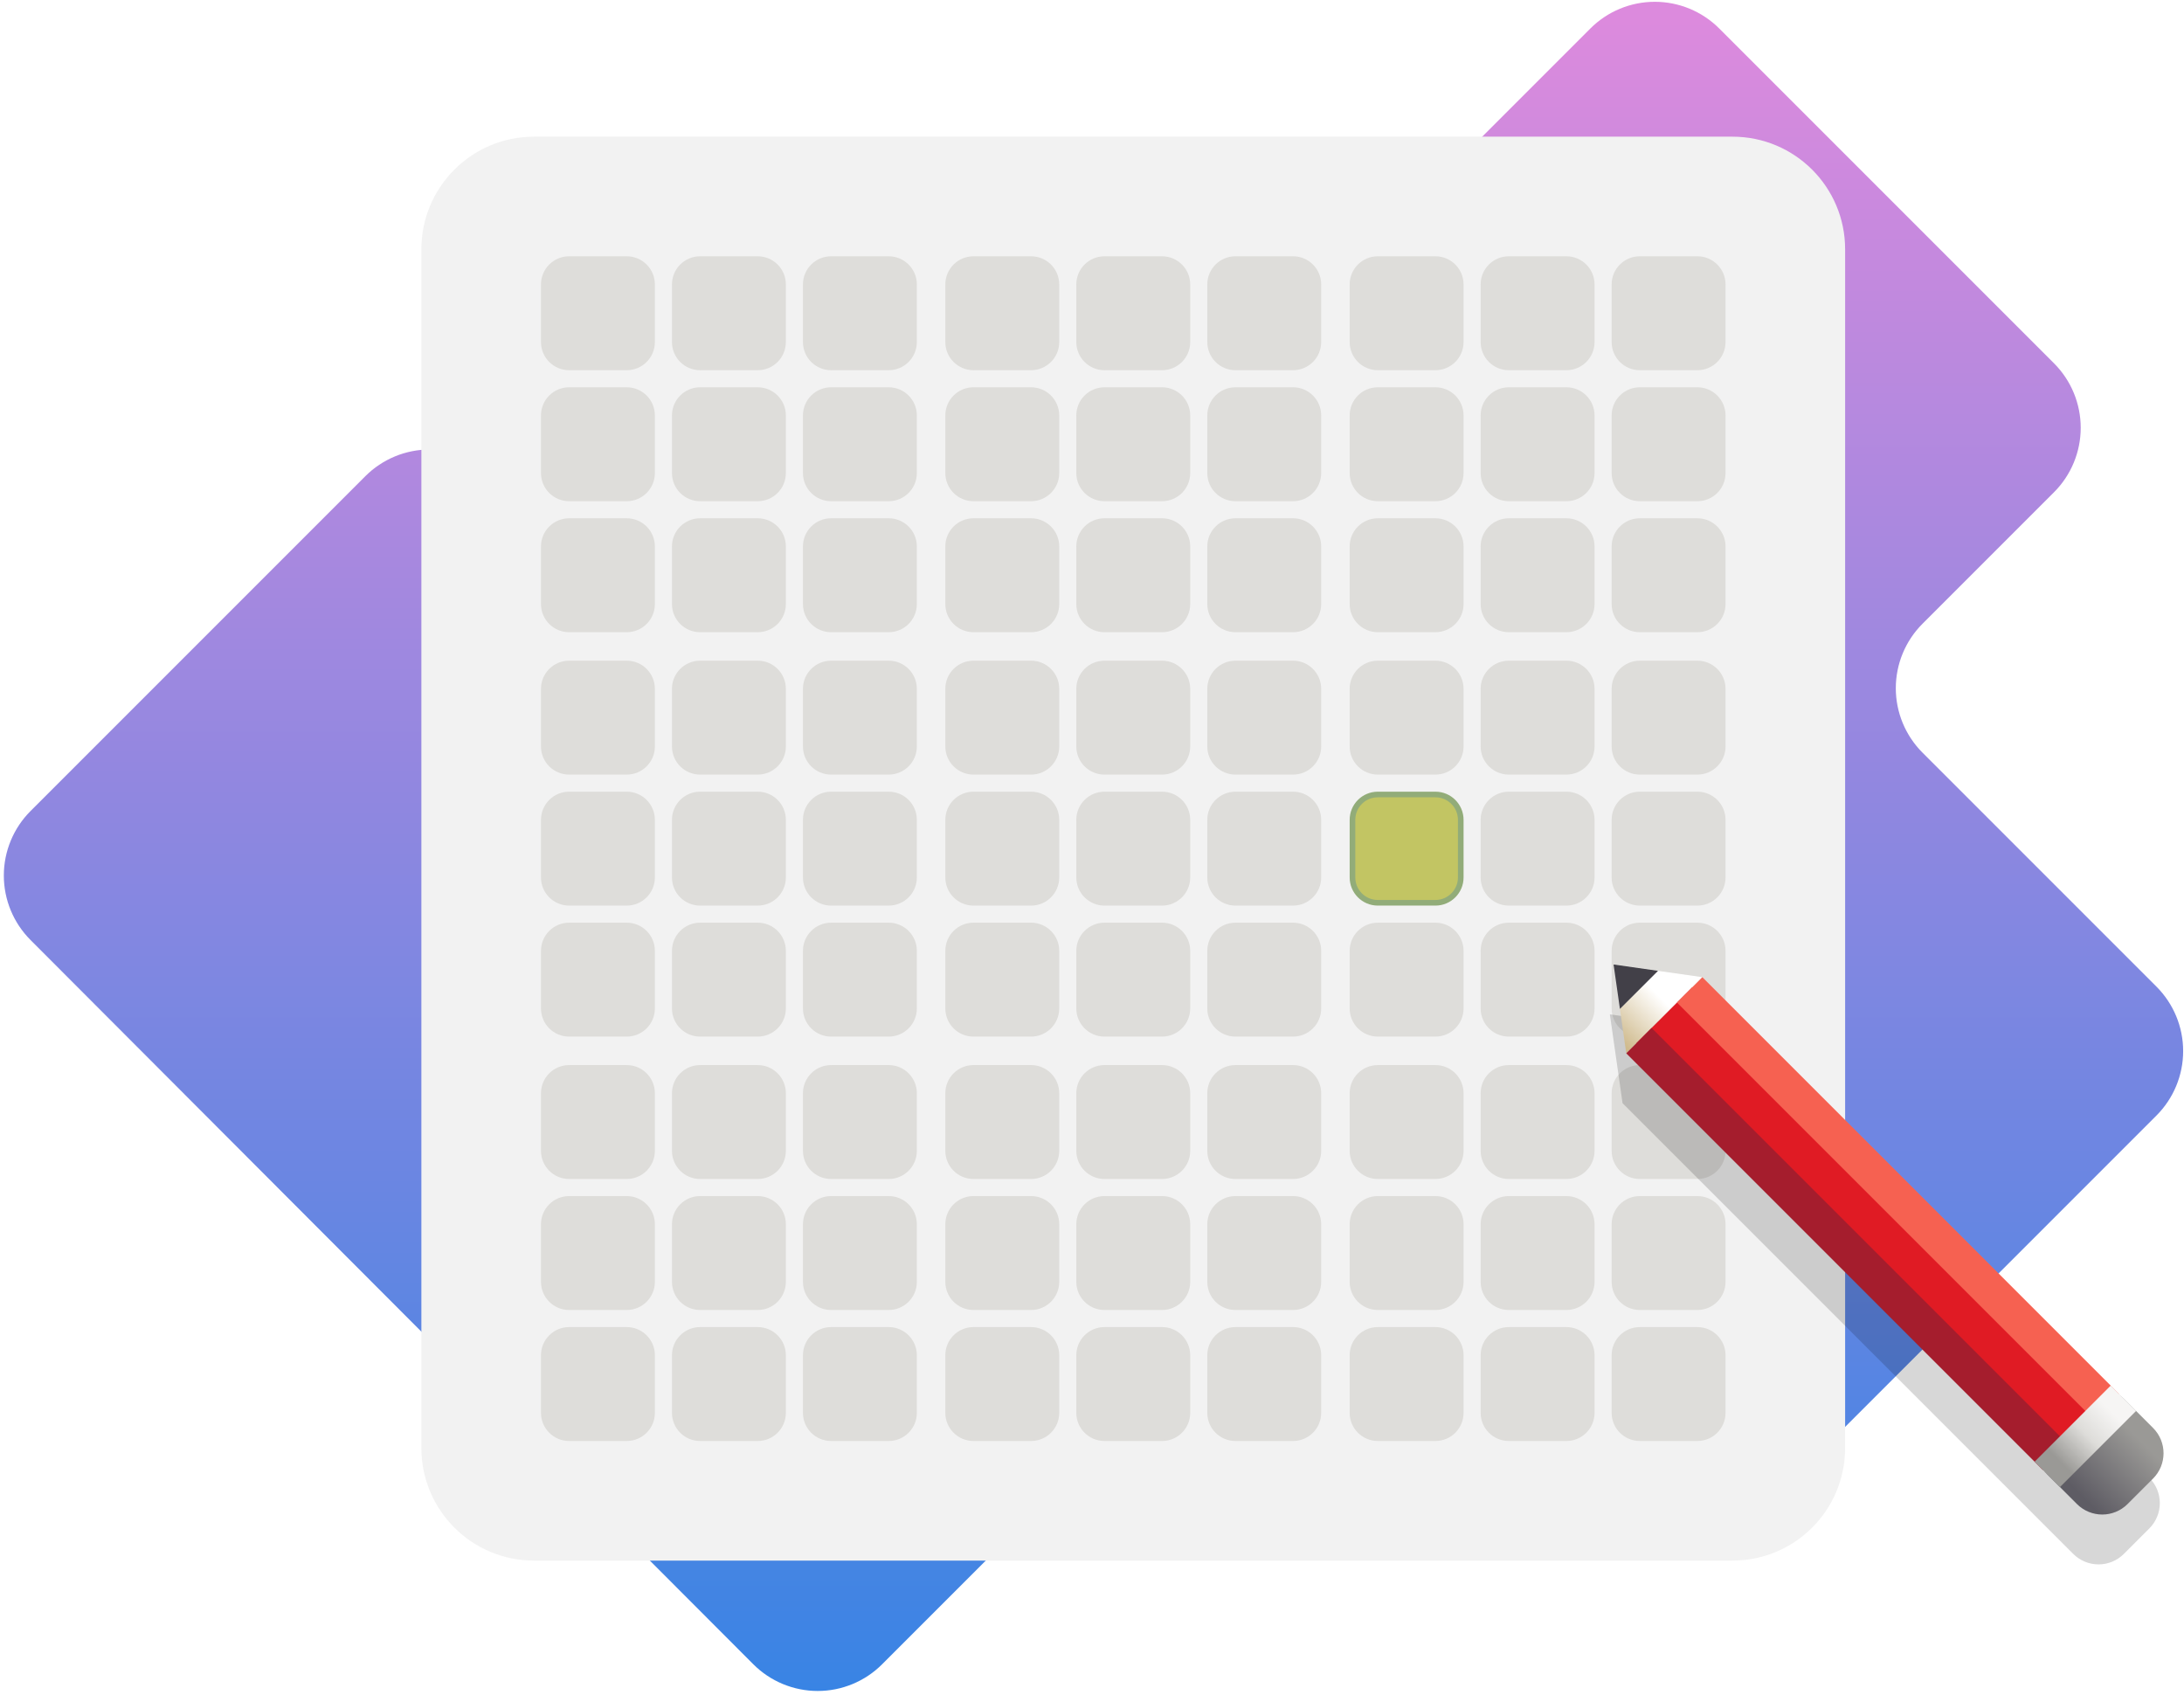
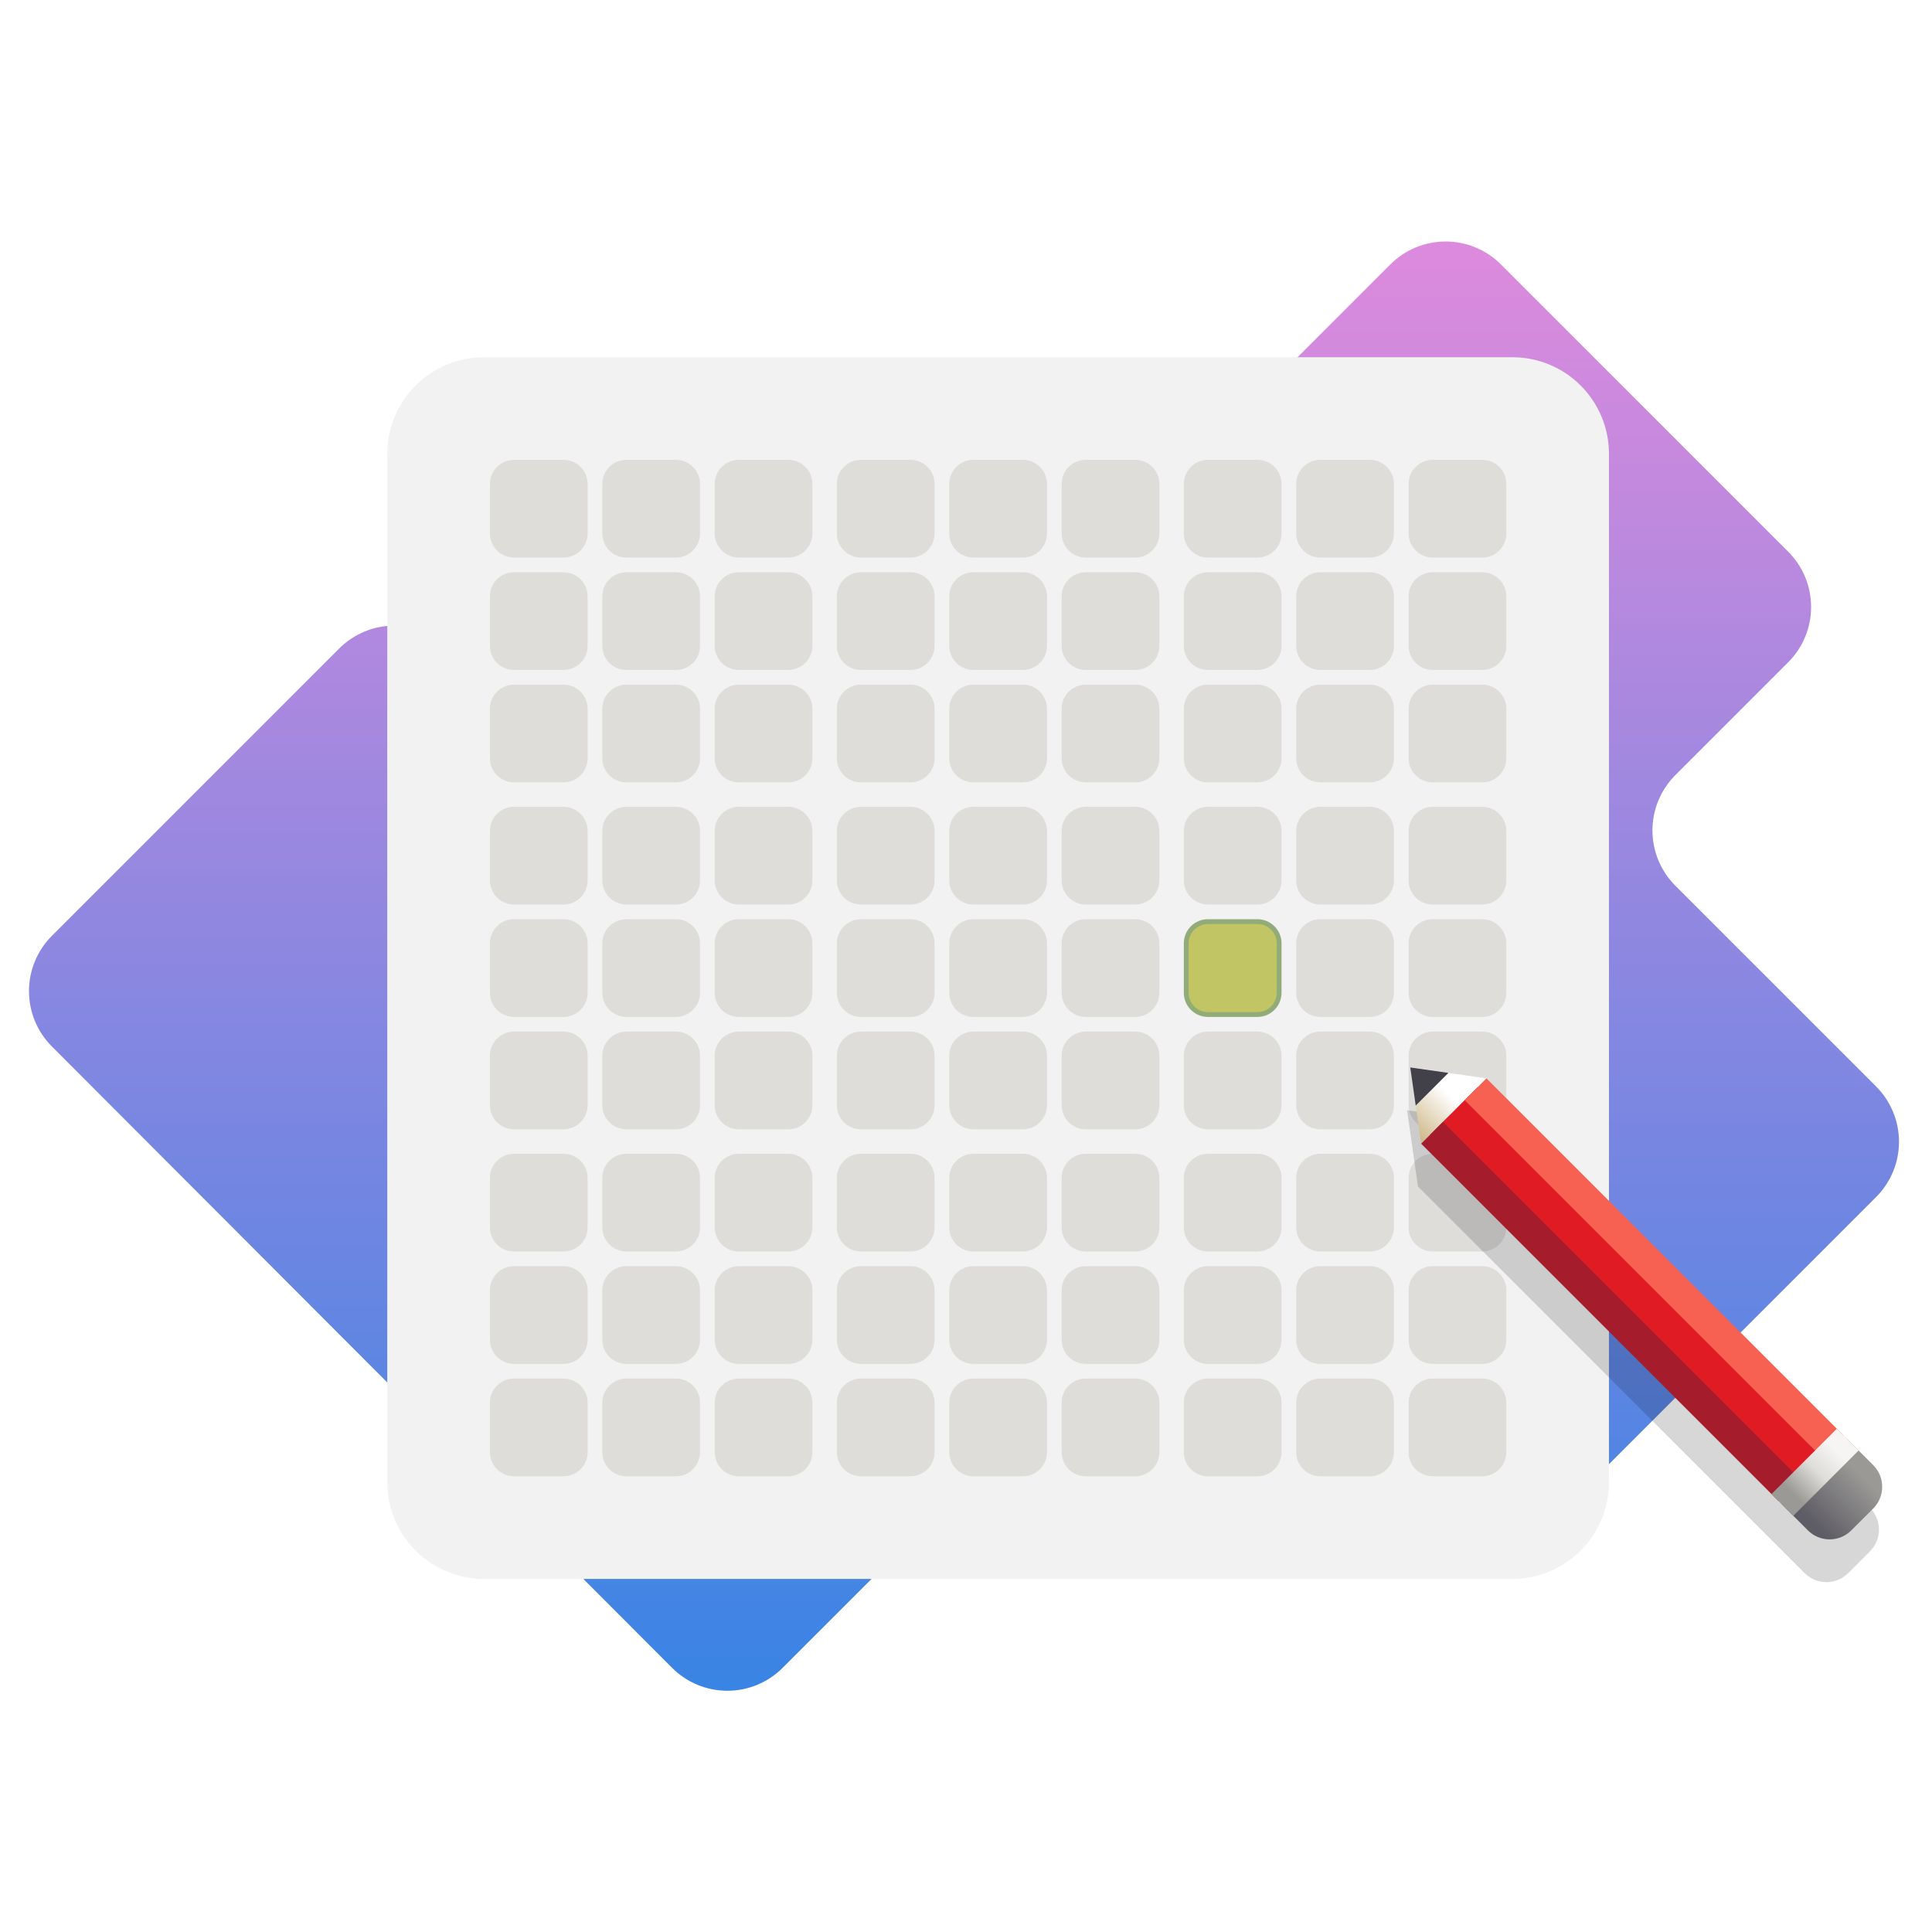
- <svg xmlns="http://www.w3.org/2000/svg" width="388" height="301" viewBox="0 0 388 301" fill="none">
-   <path d="M156.708 295.633L236.276 216.067C239.312 213.031 243.429 211.325 247.722 211.325C252.016 211.325 256.133 213.031 259.169 216.067L300.734 257.632C302.237 259.135 304.022 260.328 305.986 261.141C307.95 261.955 310.055 262.374 312.181 262.374C314.307 262.374 316.412 261.955 318.376 261.141C320.34 260.328 322.125 259.135 323.628 257.632L383.108 198.153C386.143 195.117 387.849 190.999 387.849 186.706C387.849 182.413 386.143 178.296 383.108 175.26L341.542 133.694C338.506 130.658 336.801 126.541 336.801 122.248C336.801 117.955 338.506 113.837 341.542 110.801L364.909 87.433C367.945 84.397 369.65 80.28 369.65 75.987C369.65 71.694 367.945 67.576 364.909 64.54L305.43 5.06C302.394 2.024 298.277 0.319 293.983 0.319C289.69 0.319 285.573 2.024 282.537 5.06L156.853 130.745C153.817 133.781 149.7 135.486 145.406 135.486C141.113 135.486 136.996 133.781 133.96 130.745L87.799 84.585C84.763 81.549 80.646 79.844 76.353 79.844C72.06 79.844 67.942 81.549 64.906 84.585L5.426 144.065C2.389 147.102 0.682 151.22 0.68 155.514C0.679 159.809 2.382 163.929 5.416 166.969L133.827 295.624C135.328 297.128 137.111 298.322 139.073 299.136C141.036 299.951 143.14 300.371 145.265 300.372C147.39 300.373 149.495 299.955 151.458 299.142C153.421 298.329 155.206 297.138 156.708 295.635V295.633Z" fill="url(#paint0_linear_37_900)" />
-   <rect x="74.861" y="24.278" width="252.936" height="252.936" rx="20" fill="#F2F2F2" />
-   <rect x="96.108" y="45.525" width="20.235" height="20.235" rx="5" fill="#DEDDDA" />
-   <rect x="119.378" y="45.525" width="20.235" height="20.235" rx="5" fill="#DEDDDA" />
-   <rect x="142.648" y="45.525" width="20.235" height="20.235" rx="5" fill="#DEDDDA" />
-   <rect x="96.108" y="68.795" width="20.235" height="20.235" rx="5" fill="#DEDDDA" />
-   <rect x="119.378" y="68.795" width="20.235" height="20.235" rx="5" fill="#DEDDDA" />
-   <rect x="142.648" y="68.795" width="20.235" height="20.235" rx="5" fill="#DEDDDA" />
-   <rect x="96.108" y="92.065" width="20.235" height="20.235" rx="5" fill="#DEDDDA" />
-   <rect x="119.378" y="92.065" width="20.235" height="20.235" rx="5" fill="#DEDDDA" />
-   <rect x="142.648" y="92.065" width="20.235" height="20.235" rx="5" fill="#DEDDDA" />
-   <rect x="96.108" y="117.359" width="20.235" height="20.235" rx="5" fill="#DEDDDA" />
-   <rect x="119.378" y="117.359" width="20.235" height="20.235" rx="5" fill="#DEDDDA" />
-   <rect x="142.648" y="117.359" width="20.235" height="20.235" rx="5" fill="#DEDDDA" />
-   <rect x="96.108" y="140.629" width="20.235" height="20.235" rx="5" fill="#DEDDDA" />
-   <rect x="119.378" y="140.629" width="20.235" height="20.235" rx="5" fill="#DEDDDA" />
-   <rect x="142.648" y="140.629" width="20.235" height="20.235" rx="5" fill="#DEDDDA" />
-   <rect x="96.108" y="163.899" width="20.235" height="20.235" rx="5" fill="#DEDDDA" />
-   <rect x="119.378" y="163.899" width="20.235" height="20.235" rx="5" fill="#DEDDDA" />
-   <rect x="142.648" y="163.899" width="20.235" height="20.235" rx="5" fill="#DEDDDA" />
-   <rect x="96.108" y="189.193" width="20.235" height="20.235" rx="5" fill="#DEDDDA" />
-   <rect x="119.378" y="189.193" width="20.235" height="20.235" rx="5" fill="#DEDDDA" />
-   <rect x="142.648" y="189.193" width="20.235" height="20.235" rx="5" fill="#DEDDDA" />
-   <rect x="96.108" y="212.463" width="20.235" height="20.235" rx="5" fill="#DEDDDA" />
-   <rect x="119.378" y="212.463" width="20.235" height="20.235" rx="5" fill="#DEDDDA" />
-   <rect x="142.648" y="212.463" width="20.235" height="20.235" rx="5" fill="#DEDDDA" />
-   <rect x="96.108" y="235.733" width="20.235" height="20.235" rx="5" fill="#DEDDDA" />
-   <rect x="119.378" y="235.733" width="20.235" height="20.235" rx="5" fill="#DEDDDA" />
-   <rect x="142.648" y="235.733" width="20.235" height="20.235" rx="5" fill="#DEDDDA" />
-   <rect x="167.942" y="45.525" width="20.235" height="20.235" rx="5" fill="#DEDDDA" />
-   <rect x="191.212" y="45.525" width="20.235" height="20.235" rx="5" fill="#DEDDDA" />
-   <rect x="214.482" y="45.525" width="20.235" height="20.235" rx="5" fill="#DEDDDA" />
-   <rect x="167.942" y="68.795" width="20.235" height="20.235" rx="5" fill="#DEDDDA" />
-   <rect x="191.212" y="68.795" width="20.235" height="20.235" rx="5" fill="#DEDDDA" />
-   <rect x="214.482" y="68.795" width="20.235" height="20.235" rx="5" fill="#DEDDDA" />
-   <rect x="167.942" y="92.065" width="20.235" height="20.235" rx="5" fill="#DEDDDA" />
-   <rect x="191.212" y="92.065" width="20.235" height="20.235" rx="5" fill="#DEDDDA" />
-   <rect x="214.482" y="92.065" width="20.235" height="20.235" rx="5" fill="#DEDDDA" />
-   <rect x="167.942" y="117.359" width="20.235" height="20.235" rx="5" fill="#DEDDDA" />
-   <rect x="191.212" y="117.359" width="20.235" height="20.235" rx="5" fill="#DEDDDA" />
-   <rect x="214.482" y="117.359" width="20.235" height="20.235" rx="5" fill="#DEDDDA" />
-   <rect x="167.942" y="140.629" width="20.235" height="20.235" rx="5" fill="#DEDDDA" />
-   <rect x="191.212" y="140.629" width="20.235" height="20.235" rx="5" fill="#DEDDDA" />
-   <rect x="214.482" y="140.629" width="20.235" height="20.235" rx="5" fill="#DEDDDA" />
-   <rect x="167.942" y="163.899" width="20.235" height="20.235" rx="5" fill="#DEDDDA" />
-   <rect x="191.212" y="163.899" width="20.235" height="20.235" rx="5" fill="#DEDDDA" />
-   <rect x="214.482" y="163.899" width="20.235" height="20.235" rx="5" fill="#DEDDDA" />
-   <rect x="167.942" y="189.193" width="20.235" height="20.235" rx="5" fill="#DEDDDA" />
-   <rect x="191.212" y="189.193" width="20.235" height="20.235" rx="5" fill="#DEDDDA" />
-   <rect x="214.482" y="189.193" width="20.235" height="20.235" rx="5" fill="#DEDDDA" />
-   <rect x="167.942" y="212.463" width="20.235" height="20.235" rx="5" fill="#DEDDDA" />
-   <rect x="191.212" y="212.463" width="20.235" height="20.235" rx="5" fill="#DEDDDA" />
-   <rect x="214.482" y="212.463" width="20.235" height="20.235" rx="5" fill="#DEDDDA" />
-   <rect x="167.942" y="235.733" width="20.235" height="20.235" rx="5" fill="#DEDDDA" />
-   <rect x="191.212" y="235.733" width="20.235" height="20.235" rx="5" fill="#DEDDDA" />
-   <rect x="214.482" y="235.733" width="20.235" height="20.235" rx="5" fill="#DEDDDA" />
-   <rect x="239.776" y="45.525" width="20.235" height="20.235" rx="5" fill="#DEDDDA" />
-   <rect x="263.046" y="45.525" width="20.235" height="20.235" rx="5" fill="#DEDDDA" />
-   <rect x="286.316" y="45.525" width="20.235" height="20.235" rx="5" fill="#DEDDDA" />
-   <rect x="239.776" y="68.795" width="20.235" height="20.235" rx="5" fill="#DEDDDA" />
-   <rect x="263.046" y="68.795" width="20.235" height="20.235" rx="5" fill="#DEDDDA" />
-   <rect x="286.316" y="68.795" width="20.235" height="20.235" rx="5" fill="#DEDDDA" />
-   <rect x="239.776" y="92.065" width="20.235" height="20.235" rx="5" fill="#DEDDDA" />
-   <rect x="263.046" y="92.065" width="20.235" height="20.235" rx="5" fill="#DEDDDA" />
-   <rect x="286.316" y="92.065" width="20.235" height="20.235" rx="5" fill="#DEDDDA" />
-   <rect x="239.776" y="117.359" width="20.235" height="20.235" rx="5" fill="#DEDDDA" />
-   <rect x="263.046" y="117.359" width="20.235" height="20.235" rx="5" fill="#DEDDDA" />
-   <rect x="286.316" y="117.359" width="20.235" height="20.235" rx="5" fill="#DEDDDA" />
-   <rect x="240.276" y="141.129" width="19.235" height="19.235" rx="4.5" fill="#C2C563" stroke="#92AC79" />
-   <rect x="263.046" y="140.629" width="20.235" height="20.235" rx="5" fill="#DEDDDA" />
-   <rect x="286.316" y="140.629" width="20.235" height="20.235" rx="5" fill="#DEDDDA" />
-   <rect x="239.776" y="163.899" width="20.235" height="20.235" rx="5" fill="#DEDDDA" />
-   <rect x="263.046" y="163.899" width="20.235" height="20.235" rx="5" fill="#DEDDDA" />
-   <rect x="286.316" y="163.899" width="20.235" height="20.235" rx="5" fill="#DEDDDA" />
-   <rect x="239.776" y="189.193" width="20.235" height="20.235" rx="5" fill="#DEDDDA" />
-   <rect x="263.046" y="189.193" width="20.235" height="20.235" rx="5" fill="#DEDDDA" />
-   <rect x="286.316" y="189.193" width="20.235" height="20.235" rx="5" fill="#DEDDDA" />
-   <rect x="239.776" y="212.463" width="20.235" height="20.235" rx="5" fill="#DEDDDA" />
-   <rect x="263.046" y="212.463" width="20.235" height="20.235" rx="5" fill="#DEDDDA" />
-   <rect x="286.316" y="212.463" width="20.235" height="20.235" rx="5" fill="#DEDDDA" />
-   <rect x="239.776" y="235.733" width="20.235" height="20.235" rx="5" fill="#DEDDDA" />
-   <rect x="263.046" y="235.733" width="20.235" height="20.235" rx="5" fill="#DEDDDA" />
-   <rect x="286.316" y="235.733" width="20.235" height="20.235" rx="5" fill="#DEDDDA" />
-   <path d="M286 180.185L293.889 181.312L301.776 182.437L375.806 256.469L378.829 259.489L381.831 262.493C382.425 263.084 382.896 263.787 383.218 264.56C383.539 265.334 383.705 266.164 383.705 267.001C383.705 267.839 383.539 268.669 383.218 269.443C382.896 270.216 382.425 270.919 381.831 271.51L377.324 276.015C376.733 276.608 376.031 277.079 375.257 277.401C374.484 277.722 373.655 277.888 372.817 277.888C371.98 277.888 371.15 277.722 370.377 277.401C369.604 277.079 368.901 276.608 368.31 276.015L363.081 270.788L360.798 268.504L288.255 195.959L287.129 188.073L286 180.185Z" fill="black" fill-opacity="0.159" />
-   <path d="M287.788 179.214L294.549 172.453L302.437 173.58L288.915 187.102L287.788 179.214Z" fill="url(#paint1_linear_37_900)" />
-   <path d="M377.264 248.408L382.493 253.636C384.99 256.133 384.99 260.154 382.493 262.651L377.986 267.158C375.488 269.655 371.468 269.655 368.971 267.158L363.743 261.93C361.245 259.433 361.245 255.412 363.743 252.915L368.25 248.408C370.747 245.911 374.767 245.911 377.264 248.408Z" fill="url(#paint2_linear_37_900)" />
-   <path d="M286.661 171.327L294.549 172.453L287.788 179.214L286.661 171.327Z" fill="#424048" />
-   <path d="M290.716 185.303L300.632 175.387L374.643 249.398L364.727 259.314L290.716 185.303Z" fill="#E01B24" />
-   <path d="M297.928 178.091L302.435 173.584L376.465 247.614L371.939 252.102L297.928 178.091Z" fill="#F66151" />
-   <path d="M293.42 182.599L288.913 187.106L362.943 261.136L367.431 256.61L293.42 182.599Z" fill="#A51D2D" />
-   <path d="M374.98 246.124L379.488 250.631L365.966 264.153L361.458 259.645L374.98 246.124Z" fill="url(#paint3_linear_37_900)" />
+ <svg xmlns="http://www.w3.org/2000/svg" width="400" height="400" viewBox="0 0 400 400" fill="none">
+   <path d="M162.028 345.315L241.596 265.748C244.631 262.712 248.749 261.007 253.042 261.007C257.335 261.007 261.452 262.712 264.488 265.748L306.054 307.313C307.557 308.817 309.342 310.009 311.306 310.823C313.27 311.636 315.375 312.055 317.501 312.055C319.627 312.055 321.732 311.636 323.696 310.823C325.66 310.009 327.444 308.817 328.948 307.313L388.427 247.834C391.463 244.798 393.168 240.681 393.168 236.387C393.168 232.094 391.463 227.977 388.427 224.941L346.862 183.376C343.826 180.34 342.121 176.222 342.121 171.929C342.121 167.636 343.826 163.519 346.862 160.483L370.229 137.114C373.265 134.079 374.97 129.961 374.97 125.668C374.97 121.375 373.265 117.257 370.229 114.222L310.749 54.741C307.714 51.705 303.596 50 299.303 50C295.01 50 290.892 51.705 287.857 54.741L162.172 180.426C159.137 183.462 155.019 185.167 150.726 185.167C146.433 185.167 142.316 183.462 139.28 180.426L93.119 134.266C90.083 131.231 85.966 129.525 81.672 129.525C77.379 129.525 73.262 131.231 70.226 134.266L10.745 193.746C7.709 196.783 6.002 200.901 6 205.196C5.998 209.49 7.701 213.61 10.735 216.65L139.146 345.305C140.647 346.809 142.43 348.003 144.393 348.817C146.356 349.632 148.46 350.052 150.585 350.053C152.71 350.054 154.814 349.636 156.778 348.823C158.741 348.011 160.525 346.819 162.028 345.317V345.315Z" fill="url(#paint0_linear_43_768)" />
+   <rect x="80.181" y="73.96" width="252.936" height="252.936" rx="20" fill="#F2F2F2" />
+   <rect x="101.427" y="95.206" width="20.235" height="20.235" rx="5" fill="#DEDDDA" />
+   <rect x="124.697" y="95.206" width="20.235" height="20.235" rx="5" fill="#DEDDDA" />
+   <rect x="147.967" y="95.206" width="20.235" height="20.235" rx="5" fill="#DEDDDA" />
+   <rect x="101.427" y="118.476" width="20.235" height="20.235" rx="5" fill="#DEDDDA" />
+   <rect x="124.697" y="118.476" width="20.235" height="20.235" rx="5" fill="#DEDDDA" />
+   <rect x="147.967" y="118.476" width="20.235" height="20.235" rx="5" fill="#DEDDDA" />
+   <rect x="101.427" y="141.746" width="20.235" height="20.235" rx="5" fill="#DEDDDA" />
+   <rect x="124.697" y="141.746" width="20.235" height="20.235" rx="5" fill="#DEDDDA" />
+   <rect x="147.967" y="141.746" width="20.235" height="20.235" rx="5" fill="#DEDDDA" />
+   <rect x="101.427" y="167.04" width="20.235" height="20.235" rx="5" fill="#DEDDDA" />
+   <rect x="124.697" y="167.04" width="20.235" height="20.235" rx="5" fill="#DEDDDA" />
+   <rect x="147.967" y="167.04" width="20.235" height="20.235" rx="5" fill="#DEDDDA" />
+   <rect x="101.427" y="190.31" width="20.235" height="20.235" rx="5" fill="#DEDDDA" />
+   <rect x="124.697" y="190.31" width="20.235" height="20.235" rx="5" fill="#DEDDDA" />
+   <rect x="147.967" y="190.31" width="20.235" height="20.235" rx="5" fill="#DEDDDA" />
+   <rect x="101.427" y="213.58" width="20.235" height="20.235" rx="5" fill="#DEDDDA" />
+   <rect x="124.697" y="213.58" width="20.235" height="20.235" rx="5" fill="#DEDDDA" />
+   <rect x="147.967" y="213.58" width="20.235" height="20.235" rx="5" fill="#DEDDDA" />
+   <rect x="101.427" y="238.874" width="20.235" height="20.235" rx="5" fill="#DEDDDA" />
+   <rect x="124.697" y="238.874" width="20.235" height="20.235" rx="5" fill="#DEDDDA" />
+   <rect x="147.967" y="238.874" width="20.235" height="20.235" rx="5" fill="#DEDDDA" />
+   <rect x="101.427" y="262.144" width="20.235" height="20.235" rx="5" fill="#DEDDDA" />
+   <rect x="124.697" y="262.144" width="20.235" height="20.235" rx="5" fill="#DEDDDA" />
+   <rect x="147.967" y="262.144" width="20.235" height="20.235" rx="5" fill="#DEDDDA" />
+   <rect x="101.427" y="285.414" width="20.235" height="20.235" rx="5" fill="#DEDDDA" />
+   <rect x="124.697" y="285.414" width="20.235" height="20.235" rx="5" fill="#DEDDDA" />
+   <rect x="147.967" y="285.414" width="20.235" height="20.235" rx="5" fill="#DEDDDA" />
+   <rect x="173.261" y="95.206" width="20.235" height="20.235" rx="5" fill="#DEDDDA" />
+   <rect x="196.531" y="95.206" width="20.235" height="20.235" rx="5" fill="#DEDDDA" />
+   <rect x="219.801" y="95.206" width="20.235" height="20.235" rx="5" fill="#DEDDDA" />
+   <rect x="173.261" y="118.476" width="20.235" height="20.235" rx="5" fill="#DEDDDA" />
+   <rect x="196.531" y="118.476" width="20.235" height="20.235" rx="5" fill="#DEDDDA" />
+   <rect x="219.801" y="118.476" width="20.235" height="20.235" rx="5" fill="#DEDDDA" />
+   <rect x="173.261" y="141.746" width="20.235" height="20.235" rx="5" fill="#DEDDDA" />
+   <rect x="196.531" y="141.746" width="20.235" height="20.235" rx="5" fill="#DEDDDA" />
+   <rect x="219.801" y="141.746" width="20.235" height="20.235" rx="5" fill="#DEDDDA" />
+   <rect x="173.261" y="167.04" width="20.235" height="20.235" rx="5" fill="#DEDDDA" />
+   <rect x="196.531" y="167.04" width="20.235" height="20.235" rx="5" fill="#DEDDDA" />
+   <rect x="219.801" y="167.04" width="20.235" height="20.235" rx="5" fill="#DEDDDA" />
+   <rect x="173.261" y="190.31" width="20.235" height="20.235" rx="5" fill="#DEDDDA" />
+   <rect x="196.531" y="190.31" width="20.235" height="20.235" rx="5" fill="#DEDDDA" />
+   <rect x="219.801" y="190.31" width="20.235" height="20.235" rx="5" fill="#DEDDDA" />
+   <rect x="173.261" y="213.58" width="20.235" height="20.235" rx="5" fill="#DEDDDA" />
+   <rect x="196.531" y="213.58" width="20.235" height="20.235" rx="5" fill="#DEDDDA" />
+   <rect x="219.801" y="213.58" width="20.235" height="20.235" rx="5" fill="#DEDDDA" />
+   <rect x="173.261" y="238.874" width="20.235" height="20.235" rx="5" fill="#DEDDDA" />
+   <rect x="196.531" y="238.874" width="20.235" height="20.235" rx="5" fill="#DEDDDA" />
+   <rect x="219.801" y="238.874" width="20.235" height="20.235" rx="5" fill="#DEDDDA" />
+   <rect x="173.261" y="262.144" width="20.235" height="20.235" rx="5" fill="#DEDDDA" />
+   <rect x="196.531" y="262.144" width="20.235" height="20.235" rx="5" fill="#DEDDDA" />
+   <rect x="219.801" y="262.144" width="20.235" height="20.235" rx="5" fill="#DEDDDA" />
+   <rect x="173.261" y="285.414" width="20.235" height="20.235" rx="5" fill="#DEDDDA" />
+   <rect x="196.531" y="285.414" width="20.235" height="20.235" rx="5" fill="#DEDDDA" />
+   <rect x="219.801" y="285.414" width="20.235" height="20.235" rx="5" fill="#DEDDDA" />
+   <rect x="245.095" y="95.206" width="20.235" height="20.235" rx="5" fill="#DEDDDA" />
+   <rect x="268.365" y="95.206" width="20.235" height="20.235" rx="5" fill="#DEDDDA" />
+   <rect x="291.635" y="95.206" width="20.235" height="20.235" rx="5" fill="#DEDDDA" />
+   <rect x="245.095" y="118.476" width="20.235" height="20.235" rx="5" fill="#DEDDDA" />
+   <rect x="268.365" y="118.476" width="20.235" height="20.235" rx="5" fill="#DEDDDA" />
+   <rect x="291.635" y="118.476" width="20.235" height="20.235" rx="5" fill="#DEDDDA" />
+   <rect x="245.095" y="141.746" width="20.235" height="20.235" rx="5" fill="#DEDDDA" />
+   <rect x="268.365" y="141.746" width="20.235" height="20.235" rx="5" fill="#DEDDDA" />
+   <rect x="291.635" y="141.746" width="20.235" height="20.235" rx="5" fill="#DEDDDA" />
+   <rect x="245.095" y="167.04" width="20.235" height="20.235" rx="5" fill="#DEDDDA" />
+   <rect x="268.365" y="167.04" width="20.235" height="20.235" rx="5" fill="#DEDDDA" />
+   <rect x="291.635" y="167.04" width="20.235" height="20.235" rx="5" fill="#DEDDDA" />
+   <rect x="245.595" y="190.81" width="19.235" height="19.235" rx="4.5" fill="#C2C563" stroke="#92AC79" />
+   <rect x="268.365" y="190.31" width="20.235" height="20.235" rx="5" fill="#DEDDDA" />
+   <rect x="291.635" y="190.31" width="20.235" height="20.235" rx="5" fill="#DEDDDA" />
+   <rect x="245.095" y="213.58" width="20.235" height="20.235" rx="5" fill="#DEDDDA" />
+   <rect x="268.365" y="213.58" width="20.235" height="20.235" rx="5" fill="#DEDDDA" />
+   <rect x="291.635" y="213.58" width="20.235" height="20.235" rx="5" fill="#DEDDDA" />
+   <rect x="245.095" y="238.874" width="20.235" height="20.235" rx="5" fill="#DEDDDA" />
+   <rect x="268.365" y="238.874" width="20.235" height="20.235" rx="5" fill="#DEDDDA" />
+   <rect x="291.635" y="238.874" width="20.235" height="20.235" rx="5" fill="#DEDDDA" />
+   <rect x="245.095" y="262.144" width="20.235" height="20.235" rx="5" fill="#DEDDDA" />
+   <rect x="268.365" y="262.144" width="20.235" height="20.235" rx="5" fill="#DEDDDA" />
+   <rect x="291.635" y="262.144" width="20.235" height="20.235" rx="5" fill="#DEDDDA" />
+   <rect x="245.095" y="285.414" width="20.235" height="20.235" rx="5" fill="#DEDDDA" />
+   <rect x="268.365" y="285.414" width="20.235" height="20.235" rx="5" fill="#DEDDDA" />
+   <rect x="291.635" y="285.414" width="20.235" height="20.235" rx="5" fill="#DEDDDA" />
+   <path d="M291.319 229.866L299.209 230.993L307.095 232.118L381.126 306.15L384.148 309.171L387.151 312.174C387.745 312.765 388.216 313.468 388.537 314.242C388.859 315.015 389.024 315.845 389.024 316.683C389.024 317.521 388.859 318.35 388.537 319.124C388.216 319.898 387.745 320.6 387.151 321.191L382.643 325.696C382.053 326.29 381.35 326.761 380.577 327.082C379.804 327.403 378.974 327.569 378.137 327.569C377.299 327.569 376.47 327.403 375.697 327.082C374.923 326.761 374.221 326.29 373.63 325.696L368.401 320.469L366.118 318.185L293.574 245.64L292.449 237.754L291.319 229.866Z" fill="black" fill-opacity="0.159" />
+   <path d="M293.108 228.896L299.869 222.135L307.756 223.261L294.234 236.783L293.108 228.896Z" fill="url(#paint1_linear_43_768)" />
+   <path d="M382.584 298.089L387.813 303.317C390.31 305.814 390.31 309.835 387.813 312.332L383.306 316.839C380.809 319.336 376.788 319.336 374.291 316.839L369.063 311.611C366.566 309.114 366.566 305.093 369.063 302.596L373.57 298.089C376.067 295.592 380.087 295.592 382.584 298.089Z" fill="url(#paint2_linear_43_768)" />
+   <path d="M291.981 221.008L299.869 222.135L293.108 228.896L291.981 221.008Z" fill="#424048" />
+   <path d="M296.036 234.984L305.952 225.068L379.963 299.079L370.047 308.995L296.036 234.984Z" fill="#E01B24" />
+   <path d="M303.248 227.773L307.755 223.265L381.785 297.295L377.259 301.784L303.248 227.773Z" fill="#F66151" />
+   <path d="M298.74 232.28L294.233 236.787L368.263 310.817L372.751 306.291L298.74 232.28Z" fill="#A51D2D" />
+   <path d="M380.3 295.805L384.807 300.312L371.285 313.834L366.778 309.327L380.3 295.805Z" fill="url(#paint3_linear_43_768)" />
  <defs>
-     <linearGradient id="paint0_linear_37_900" x1="142.694" y1="3.523" x2="142.694" y2="307.047" gradientUnits="userSpaceOnUse">
+     <linearGradient id="paint0_linear_43_768" x1="148.014" y1="53.205" x2="148.014" y2="356.728" gradientUnits="userSpaceOnUse">
      <stop stop-color="#DC8ADD" />
      <stop offset="1" stop-color="#3584E4" />
    </linearGradient>
-     <linearGradient id="paint1_linear_37_900" x1="289.323" y1="186.3" x2="296.712" y2="178.91" gradientUnits="userSpaceOnUse">
+     <linearGradient id="paint1_linear_43_768" x1="294.642" y1="235.981" x2="302.032" y2="228.591" gradientUnits="userSpaceOnUse">
      <stop stop-color="#D0BB8E" />
      <stop offset="1" stop-color="white" />
    </linearGradient>
-     <linearGradient id="paint2_linear_37_900" x1="326.769" y1="222.703" x2="336.911" y2="212.561" gradientUnits="userSpaceOnUse">
+     <linearGradient id="paint2_linear_43_768" x1="332.089" y1="272.384" x2="342.231" y2="262.243" gradientUnits="userSpaceOnUse">
      <stop stop-color="#5E5C64" />
      <stop offset="1" stop-color="#9A9996" />
    </linearGradient>
-     <linearGradient id="paint3_linear_37_900" x1="323.471" y1="217.151" x2="332.486" y2="208.136" gradientUnits="userSpaceOnUse">
+     <linearGradient id="paint3_linear_43_768" x1="328.791" y1="266.832" x2="337.805" y2="257.818" gradientUnits="userSpaceOnUse">
      <stop stop-color="#9A9996" />
      <stop offset="0.533" stop-color="#DEDDDA" />
      <stop offset="1" stop-color="#F6F5F4" />
    </linearGradient>
  </defs>
</svg>
